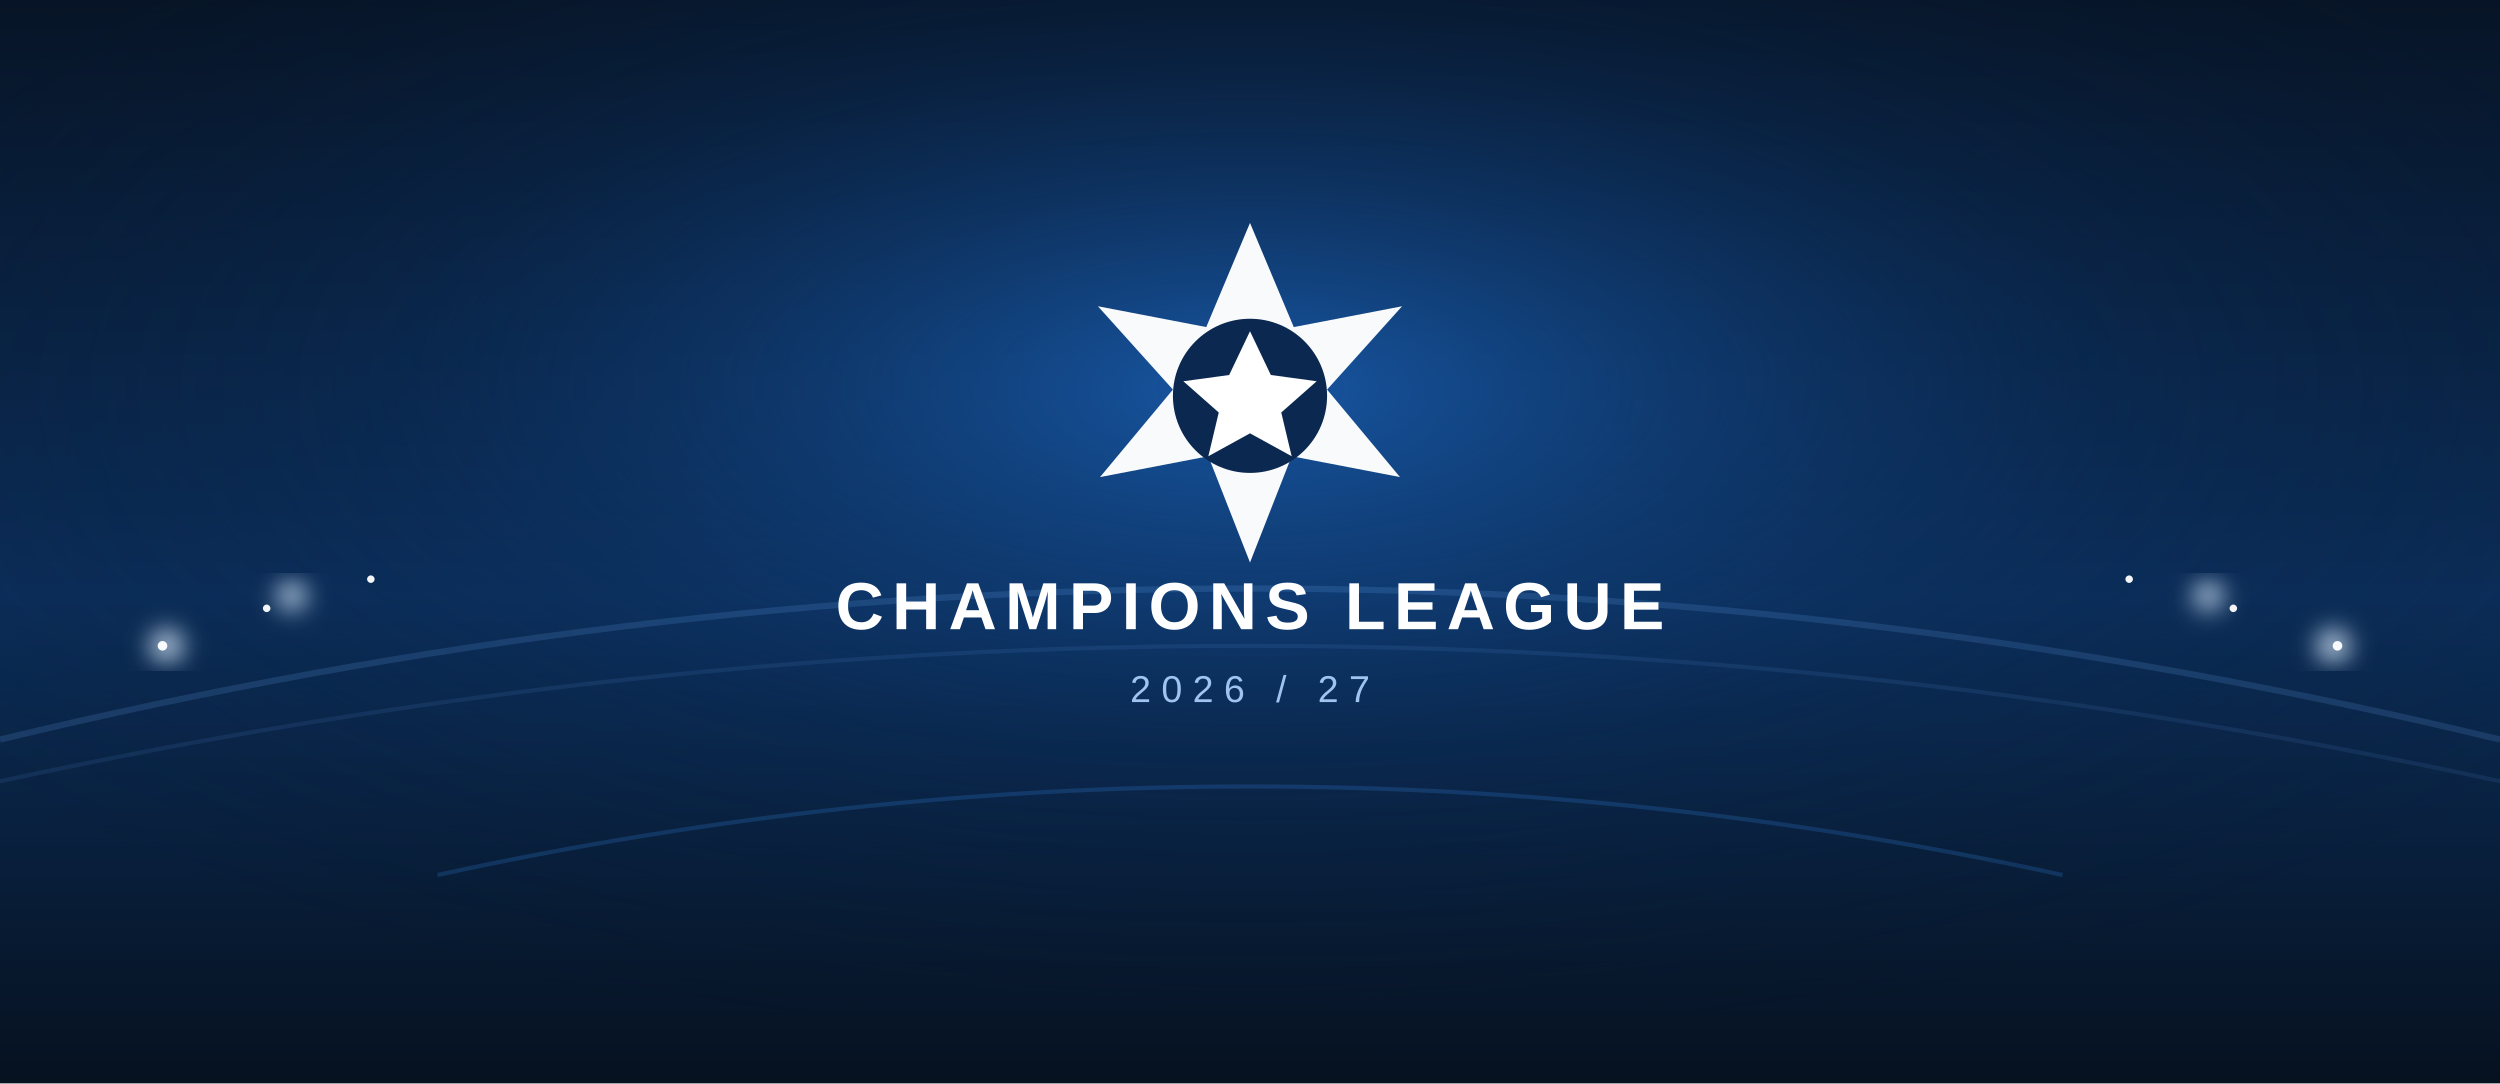
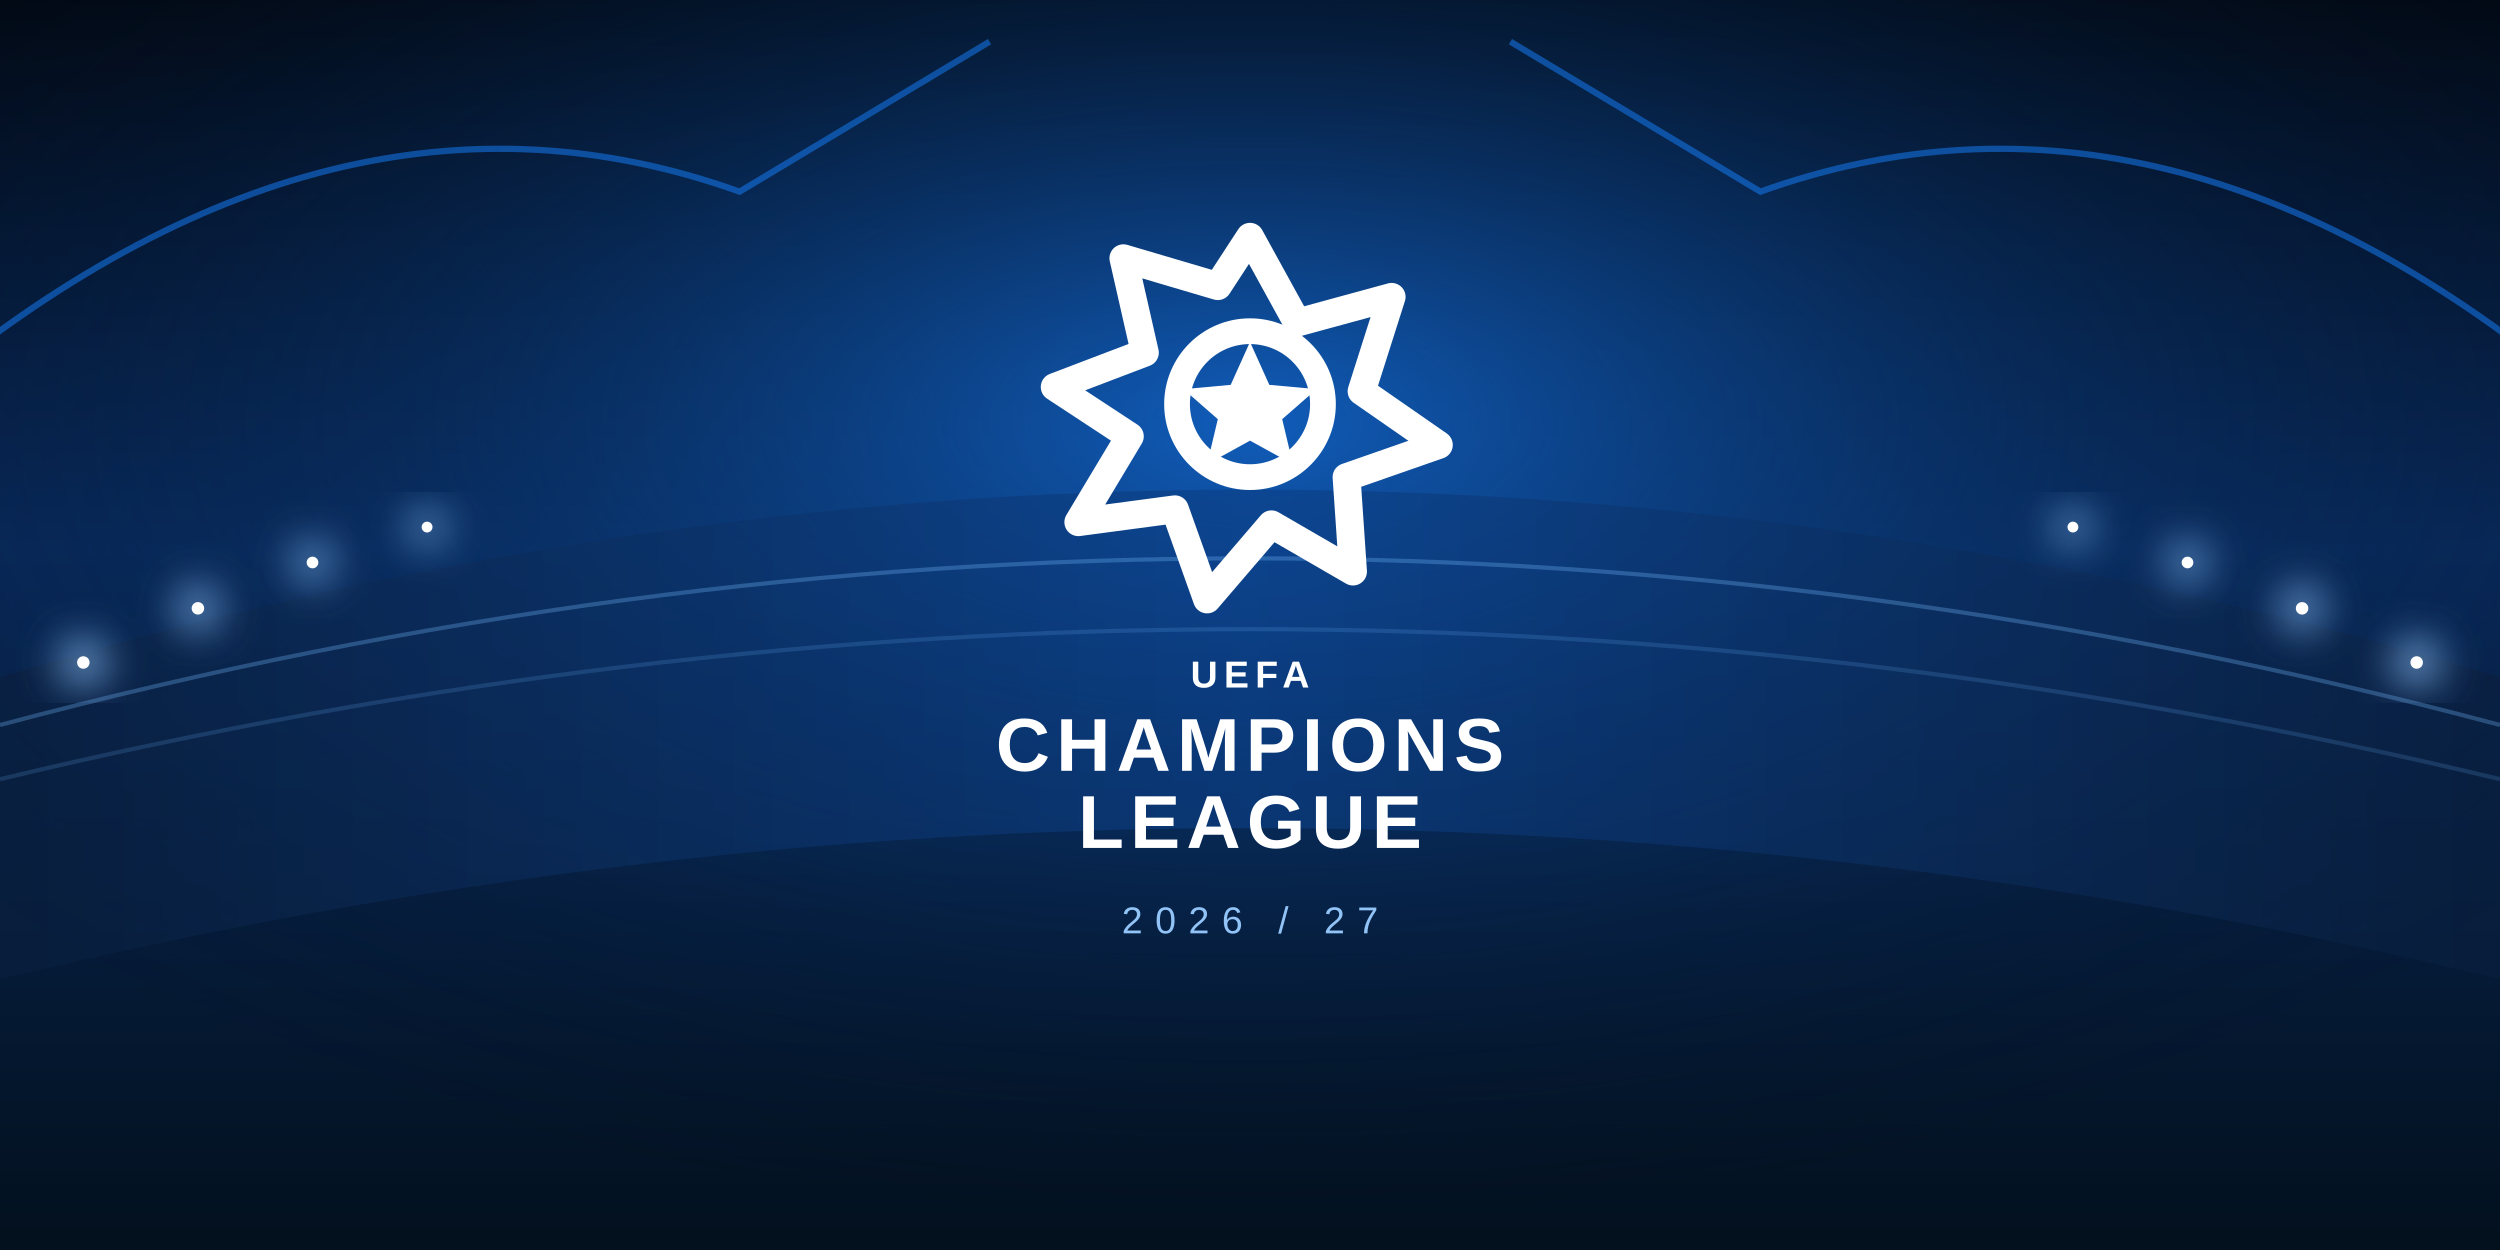
- <svg xmlns="http://www.w3.org/2000/svg" viewBox="0 0 1200 520" preserveAspectRatio="xMidYMid slice">
+ <svg xmlns="http://www.w3.org/2000/svg" viewBox="0 0 1200 600" preserveAspectRatio="xMidYMid slice">
  <defs>
    <linearGradient id="bg" x1="0" y1="0" x2="0" y2="1">
-       <stop offset="0" stop-color="#071426" />
-       <stop offset="0.55" stop-color="#0b2e5b" />
-       <stop offset="1" stop-color="#06111f" />
+       <stop offset="0" stop-color="#020914" />
+       <stop offset=".44" stop-color="#08295b" />
+       <stop offset="1" stop-color="#03101d" />
    </linearGradient>
-     <radialGradient id="glow" cx="50%" cy="36%" r="62%">
-       <stop offset="0" stop-color="#1b64bc" stop-opacity=".8" />
-       <stop offset=".55" stop-color="#0b2f5c" stop-opacity=".28" />
-       <stop offset="1" stop-color="#06111f" stop-opacity="0" />
+     <radialGradient id="glow" cx="50%" cy="34%" r="64%">
+       <stop offset="0" stop-color="#1264c8" stop-opacity=".9" />
+       <stop offset=".48" stop-color="#0a3b78" stop-opacity=".38" />
+       <stop offset="1" stop-color="#020914" stop-opacity="0" />
    </radialGradient>
+     <linearGradient id="roof" x1="0" x2="1">
+       <stop stop-color="#0a1e3c" />
+       <stop offset=".5" stop-color="#0c3f86" />
+       <stop offset="1" stop-color="#0a1e3c" />
+     </linearGradient>
    <filter id="blur">
-       <feGaussianBlur stdDeviation="6" />
+       <feGaussianBlur stdDeviation="10" />
    </filter>
  </defs>
-   <rect width="1200" height="520" fill="url(#bg)" />
-   <rect width="1200" height="520" fill="url(#glow)" />
-   <path d="M0 355 Q600 210 1200 355" fill="none" stroke="#72b3ff" stroke-opacity=".16" stroke-width="3" />
-   <path d="M0 375 Q600 245 1200 375" fill="none" stroke="#72b3ff" stroke-opacity=".10" stroke-width="2" />
-   <g fill="#d9ecff" opacity=".85" filter="url(#blur)">
-     <circle cx="80" cy="310" r="8" />
-     <circle cx="140" cy="286" r="7" />
-     <circle cx="1060" cy="286" r="7" />
-     <circle cx="1120" cy="310" r="8" />
+   <rect width="1200" height="600" fill="url(#bg)" />
+   <rect width="1200" height="600" fill="url(#glow)" />
+   <path d="M-40 190 Q160 22 355 92 L475 20 M1240 190 Q1040 22 845 92 L725 20" fill="none" stroke="#1479ef" stroke-width="3" opacity=".55" />
+   <path d="M0 325 Q600 145 1200 325 L1200 470 Q600 325 0 470Z" fill="url(#roof)" opacity=".62" />
+   <path d="M0 348 Q600 188 1200 348" fill="none" stroke="#75baff" stroke-opacity=".3" stroke-width="2" />
+   <path d="M0 374 Q600 230 1200 374" fill="none" stroke="#75baff" stroke-opacity=".17" stroke-width="2" />
+   <g fill="#8fc6ff" opacity=".85" filter="url(#blur)">
+     <circle cx="40" cy="318" r="11" />
+     <circle cx="95" cy="292" r="10" />
+     <circle cx="150" cy="270" r="9" />
+     <circle cx="205" cy="253" r="8" />
+     <circle cx="995" cy="253" r="8" />
+     <circle cx="1050" cy="270" r="9" />
+     <circle cx="1105" cy="292" r="10" />
+     <circle cx="1160" cy="318" r="11" />
  </g>
-   <g fill="#fff" opacity=".95">
-     <circle cx="78" cy="310" r="2.3" />
-     <circle cx="128" cy="292" r="1.8" />
-     <circle cx="178" cy="278" r="1.8" />
-     <circle cx="1022" cy="278" r="1.8" />
-     <circle cx="1072" cy="292" r="1.8" />
-     <circle cx="1122" cy="310" r="2.3" />
+   <g fill="#fff">
+     <circle cx="40" cy="318" r="3" />
+     <circle cx="95" cy="292" r="3" />
+     <circle cx="150" cy="270" r="2.8" />
+     <circle cx="205" cy="253" r="2.6" />
+     <circle cx="995" cy="253" r="2.6" />
+     <circle cx="1050" cy="270" r="2.8" />
+     <circle cx="1105" cy="292" r="3" />
+     <circle cx="1160" cy="318" r="3" />
  </g>
-   <g transform="translate(600 190)" fill="#fff">
-     <path d="M0-83 21-33 73-43 37-3 72 39 20 29 0 80-20 29-72 39-37-3-73-43-21-33Z" fill-opacity=".97" />
-     <circle r="37" fill="#0a2850" />
-     <path d="M0-31 10-10 32-7 15 8 20 29 0 18-20 29-15 8-32-7-10-10Z" />
+   <g transform="translate(600 194)" fill="#fff">
+     <g transform="scale(1.03)">
+       <path d="M0-78 22-38 66-50 52-6 88 19 45 34 48 78 10 56-20 91-35 49-80 55-56 15-91-8-49-24-59-68-15-55Z" fill="none" stroke="#fff" stroke-width="13" stroke-linejoin="round" />
+       <circle r="34" fill="none" stroke="#fff" stroke-width="12" />
+       <path d="M0-29 9-9 31-7 15 7 20 28 0 17-20 28-15 7-31-7-9-9Z" />
+     </g>
  </g>
-   <text x="600" y="302" text-anchor="middle" fill="#fff" font-family="Arial,Helvetica,sans-serif" font-size="32" font-weight="700" letter-spacing="4">CHAMPIONS LEAGUE</text>
-   <text x="600" y="337" text-anchor="middle" fill="#9fc4ef" font-family="Arial,Helvetica,sans-serif" font-size="18" letter-spacing="5">2026 / 27</text>
-   <path d="M210 420 Q600 335 990 420" fill="none" stroke="#2e7ed5" stroke-opacity=".24" stroke-width="2" />
+   <text x="600" y="330" text-anchor="middle" fill="#fff" font-family="Arial,Helvetica,sans-serif" font-size="18" font-weight="700" letter-spacing="3">UEFA</text>
+   <text x="600" y="370" text-anchor="middle" fill="#fff" font-family="Arial,Helvetica,sans-serif" font-size="36" font-weight="700" letter-spacing="3">CHAMPIONS</text>
+   <text x="600" y="407" text-anchor="middle" fill="#fff" font-family="Arial,Helvetica,sans-serif" font-size="36" font-weight="700" letter-spacing="3">LEAGUE</text>
+   <text x="600" y="448" text-anchor="middle" fill="#91c3f7" font-family="Arial,Helvetica,sans-serif" font-size="18" letter-spacing="6">2026 / 27</text>
</svg>
